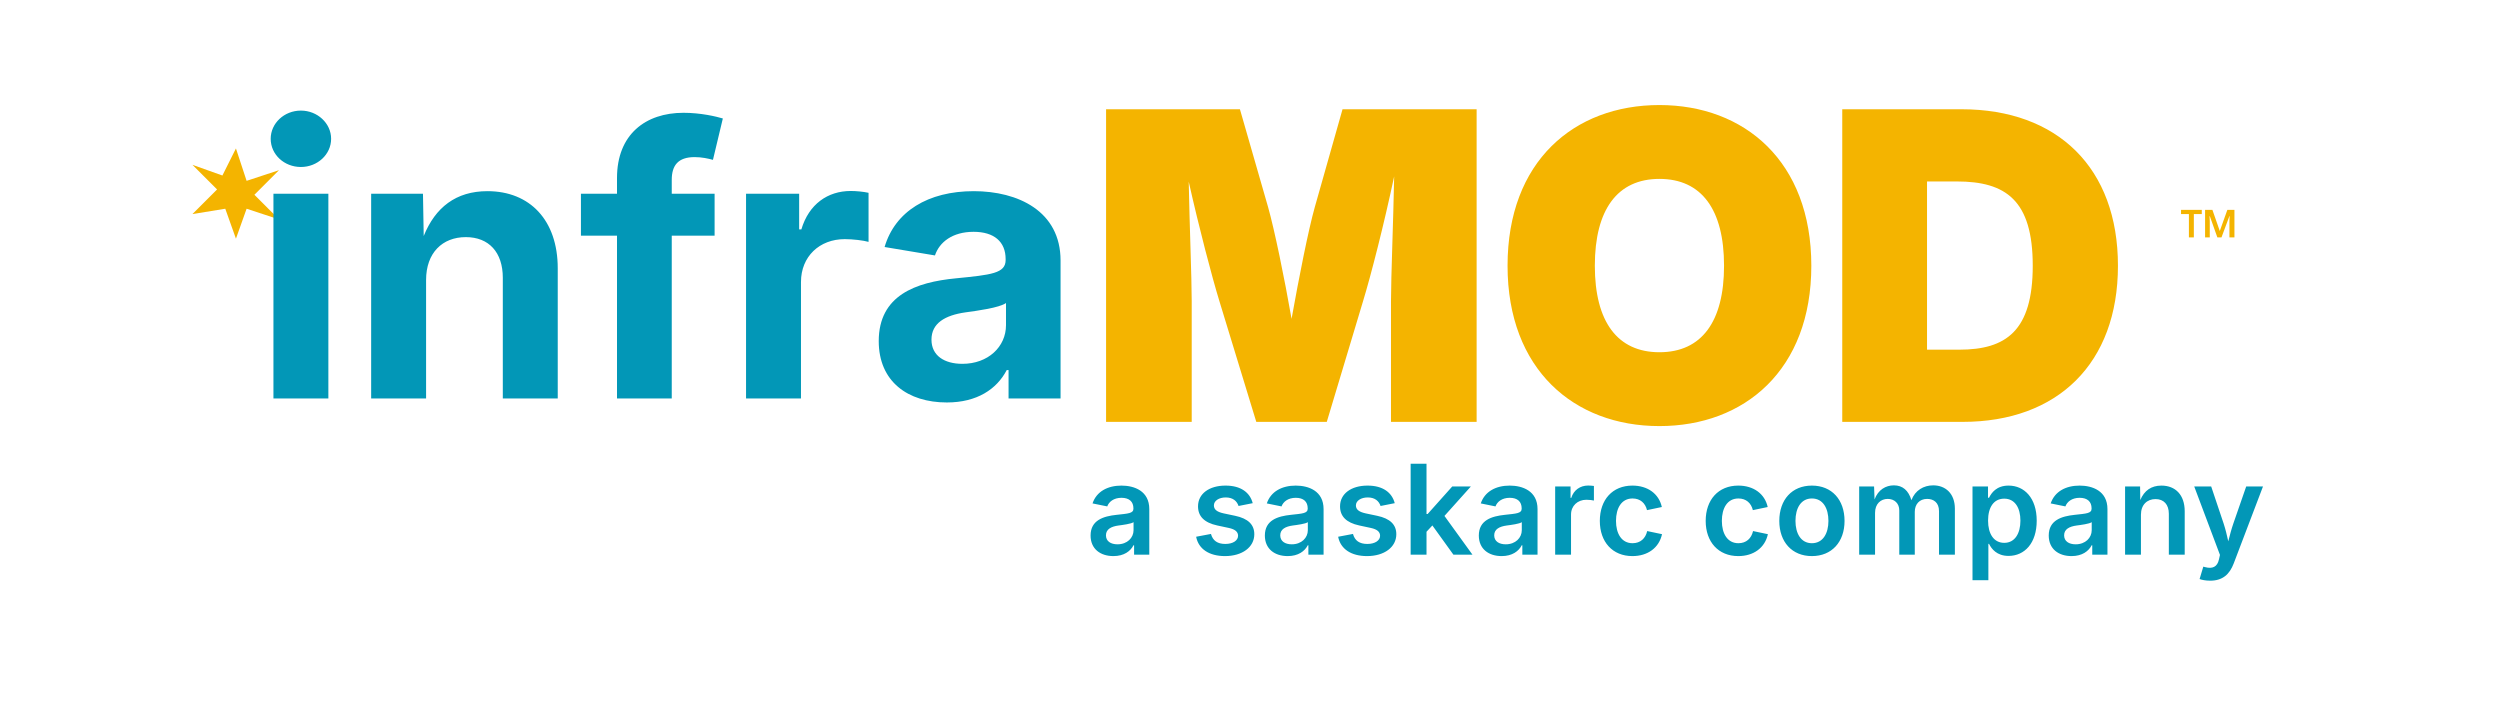
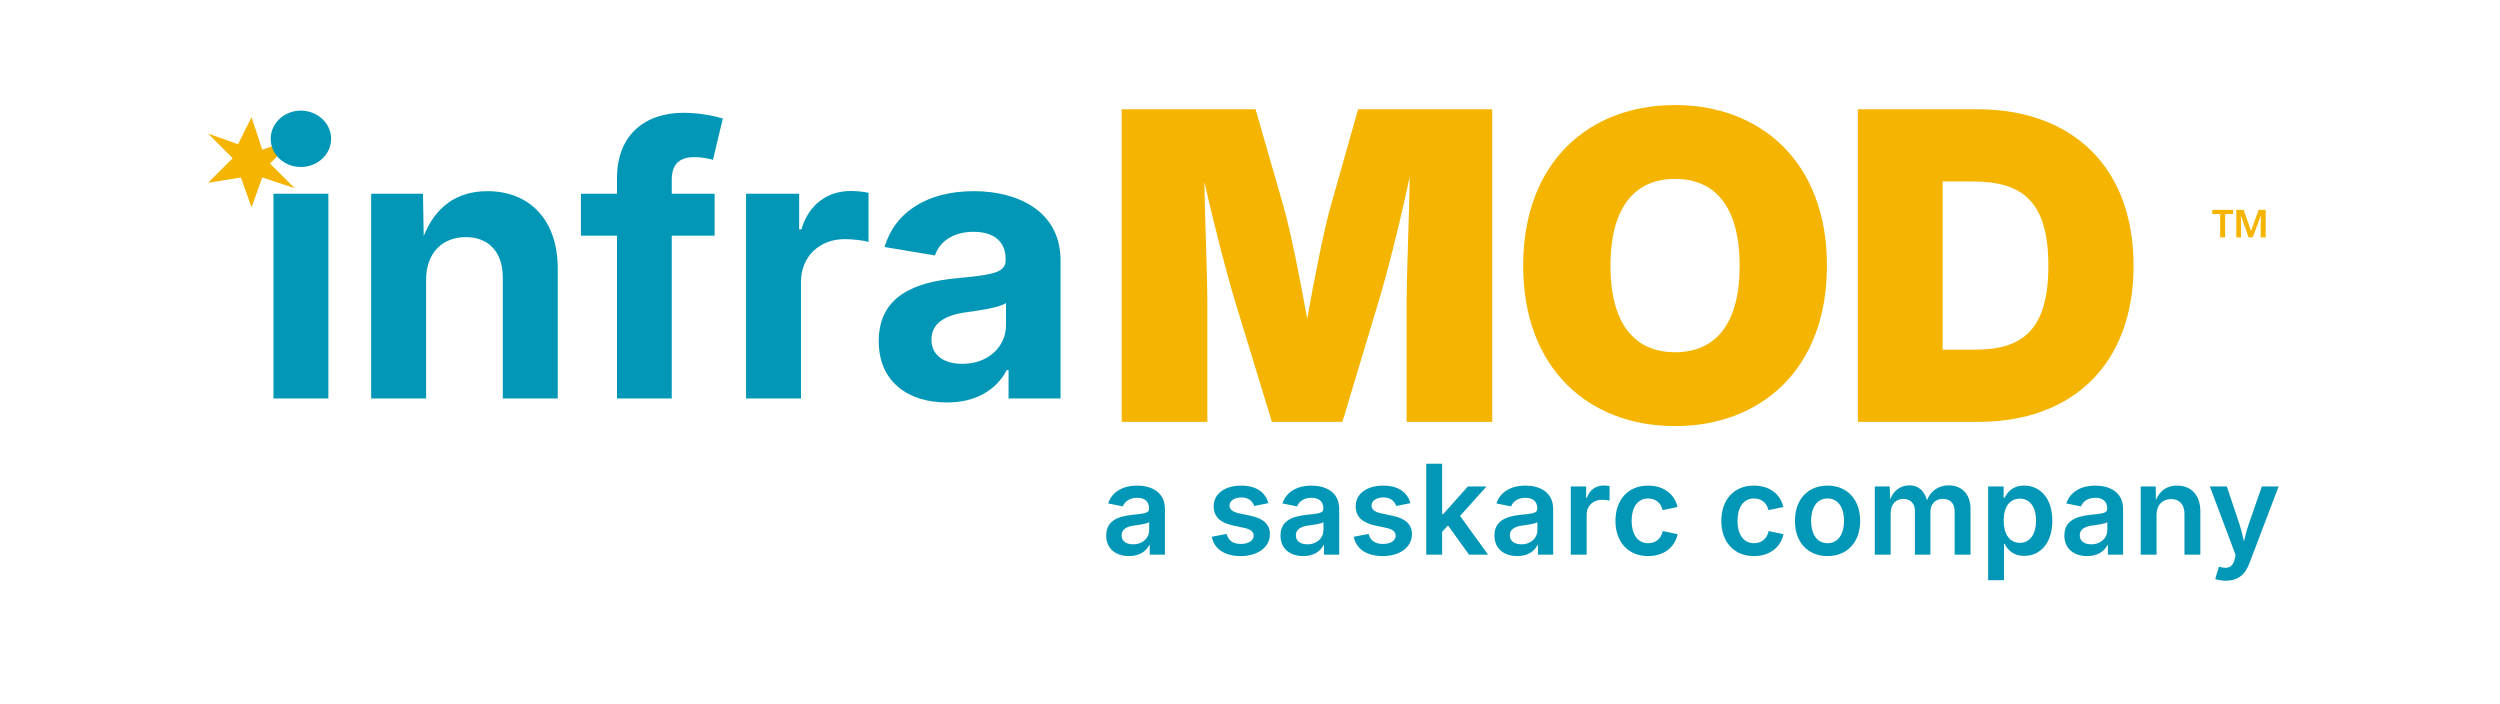
<svg xmlns="http://www.w3.org/2000/svg" width="640" height="180" viewBox="0 0 640 180">
  <defs>
    <style>
      .word { fill: #0297b7; font-family: 'Segoe UI', 'Inter', system-ui, -apple-system, sans-serif; font-size: 96px; font-weight: 700; letter-spacing: -1px; }
      .mod  { fill: #f4b400; font-family: 'Segoe UI Black', 'Segoe UI', 'Inter', system-ui, -apple-system, sans-serif; font-size: 110px; font-weight: 900; letter-spacing: -1px; }
      .tag  { fill: #0297b7; font-family: 'Segoe UI', 'Inter', system-ui, -apple-system, sans-serif; font-size: 32px; font-weight: 600; letter-spacing: 0.2px; }
    </style>
  </defs>
-   <g transform="translate(52 38) scale(1.05)" fill="#f4b400">
+   <g transform="translate(56 30) scale(1.05)" fill="#f4b400">
    <path d="M8 0l2.6 7.9 7.9-2.6-6 6 6 6-7.9-2.6L8 22l-2.6-7.3L-2.6 16l6-6-6-6 7.3 2.6z" />
  </g>
  <text class="word" x="64" y="102">infra</text>
-   <text class="mod" x="278" y="108">MOD</text>
-   <text x="558" y="68" font-family="Segoe UI" font-size="20" fill="#f4b400">™</text>
-   <text class="tag" x="278" y="142">a saskarc company</text>
+   <text class="mod" x="282" y="108">MOD</text>
+   <text x="566" y="68" font-family="Segoe UI" font-size="20" fill="#f4b400">™</text>
+   <text class="tag" x="282" y="142">a saskarc company</text>
</svg>
